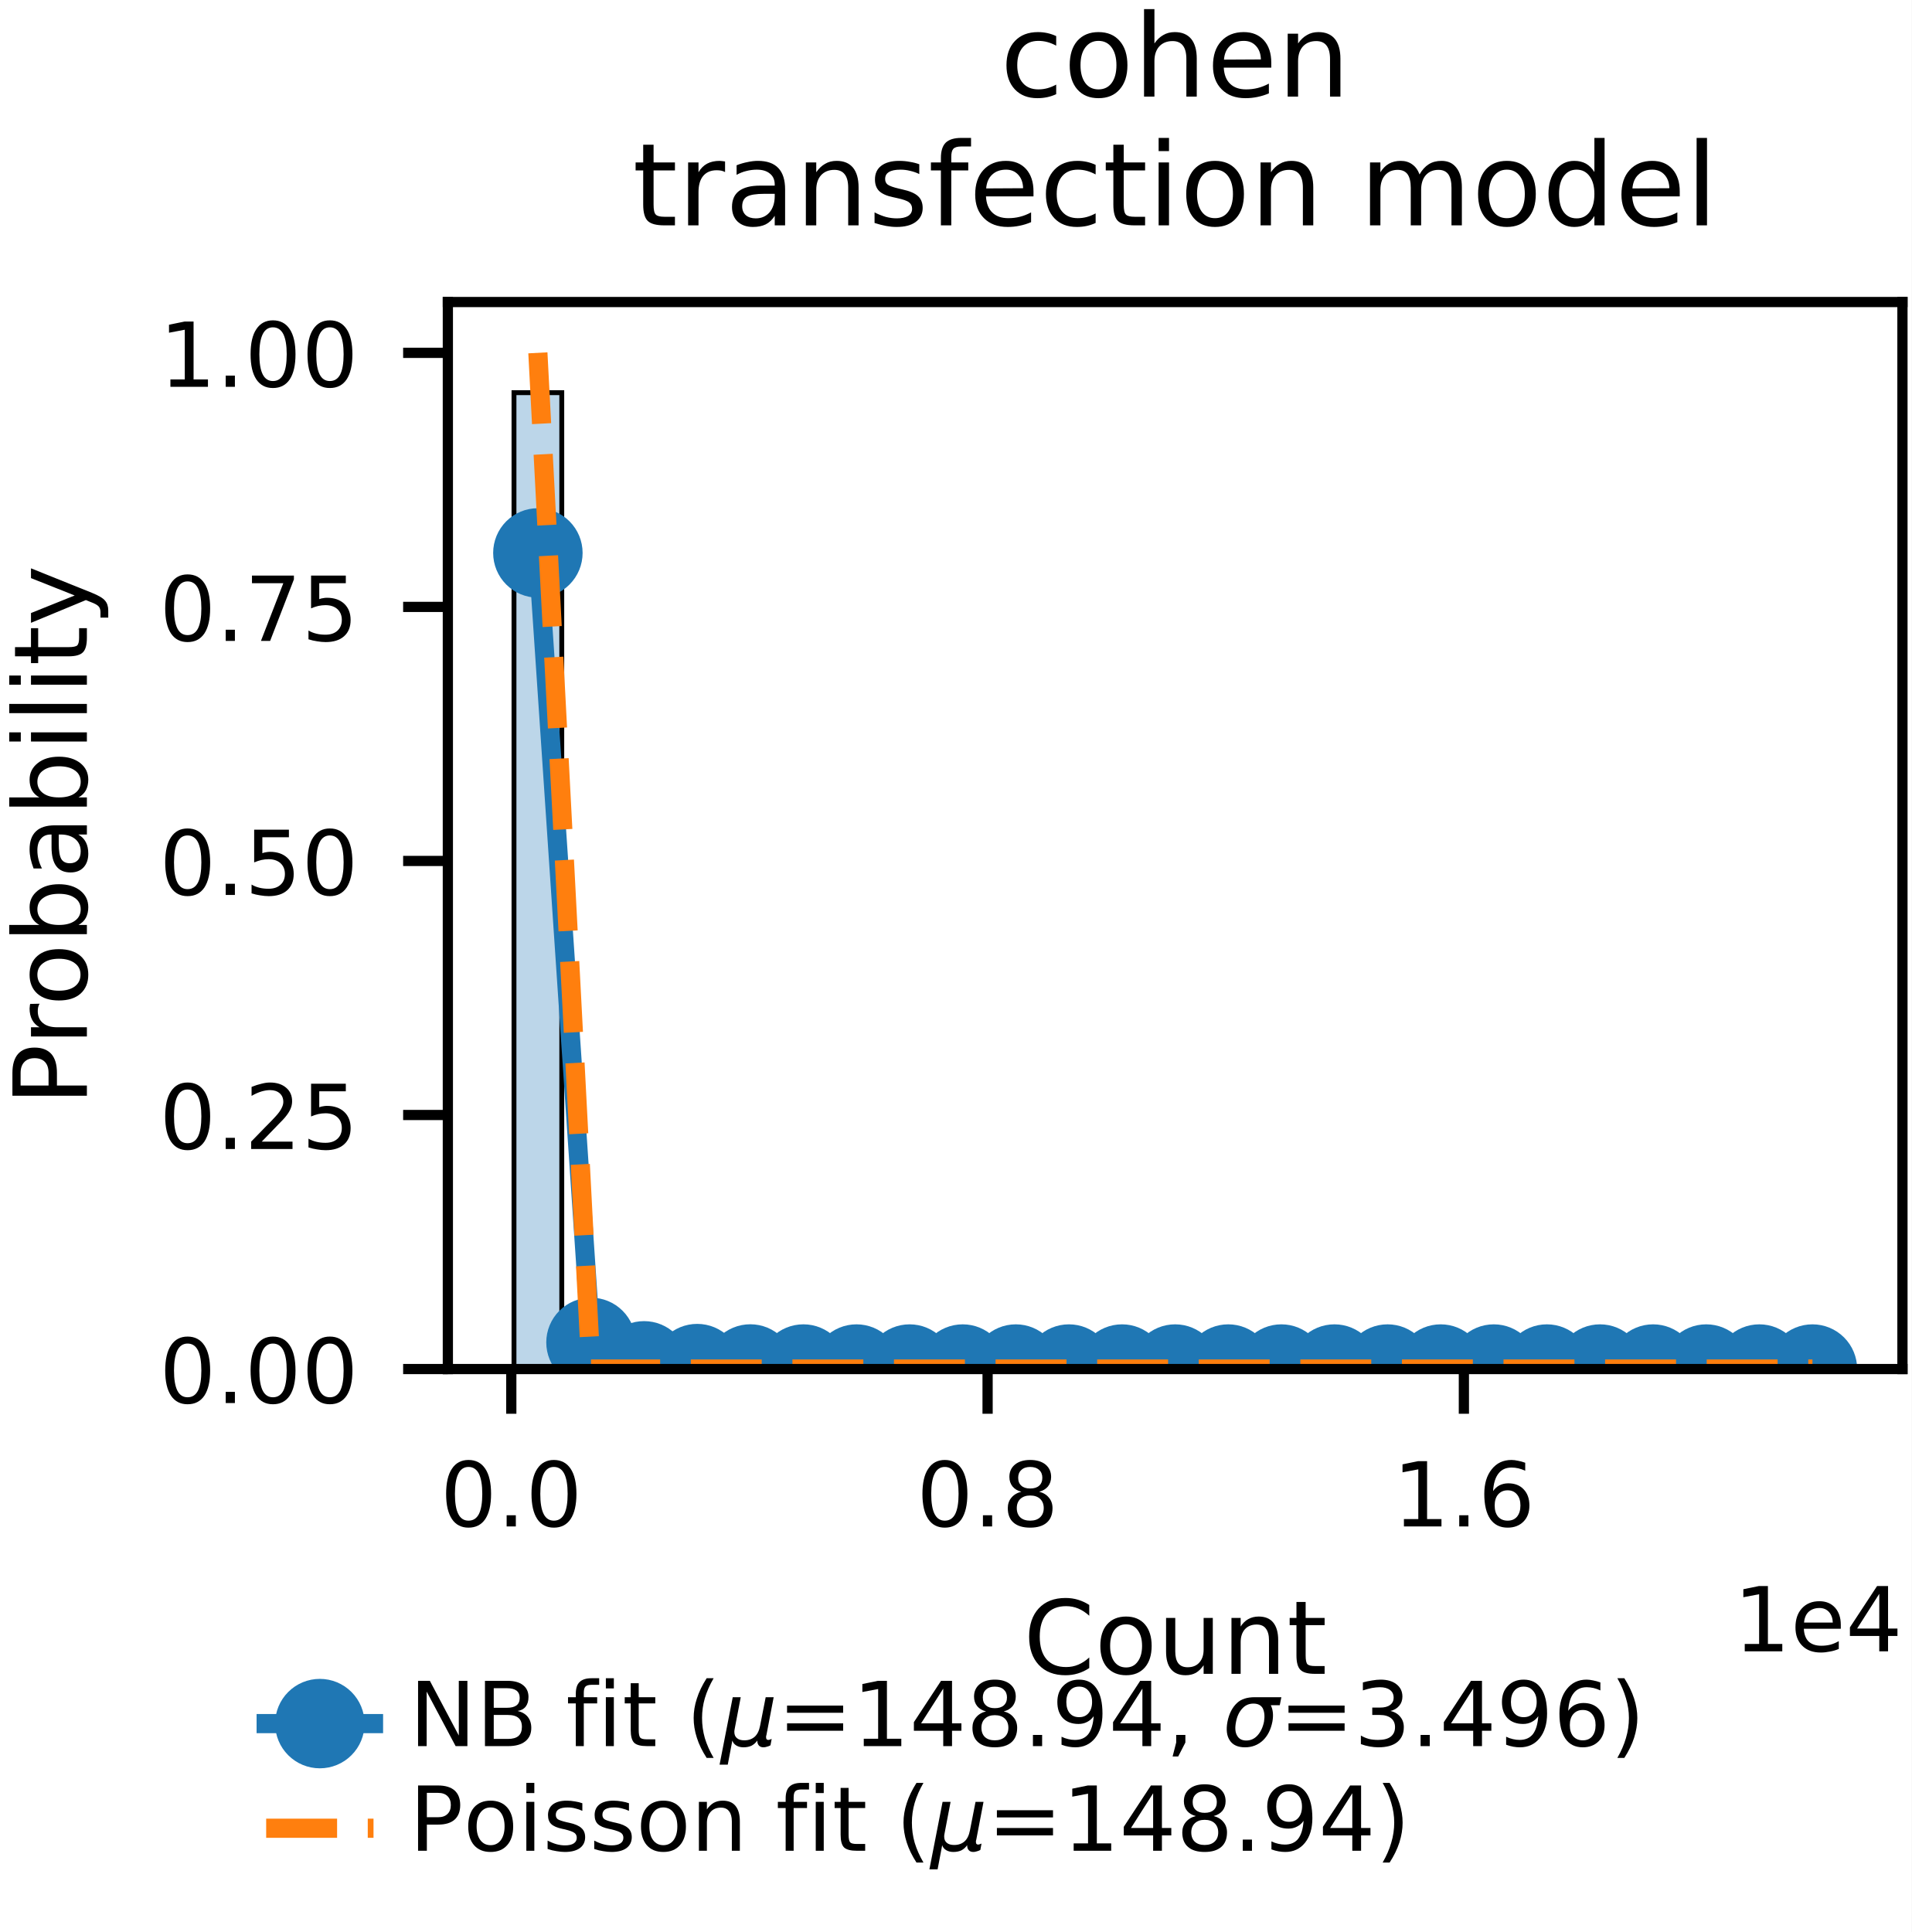
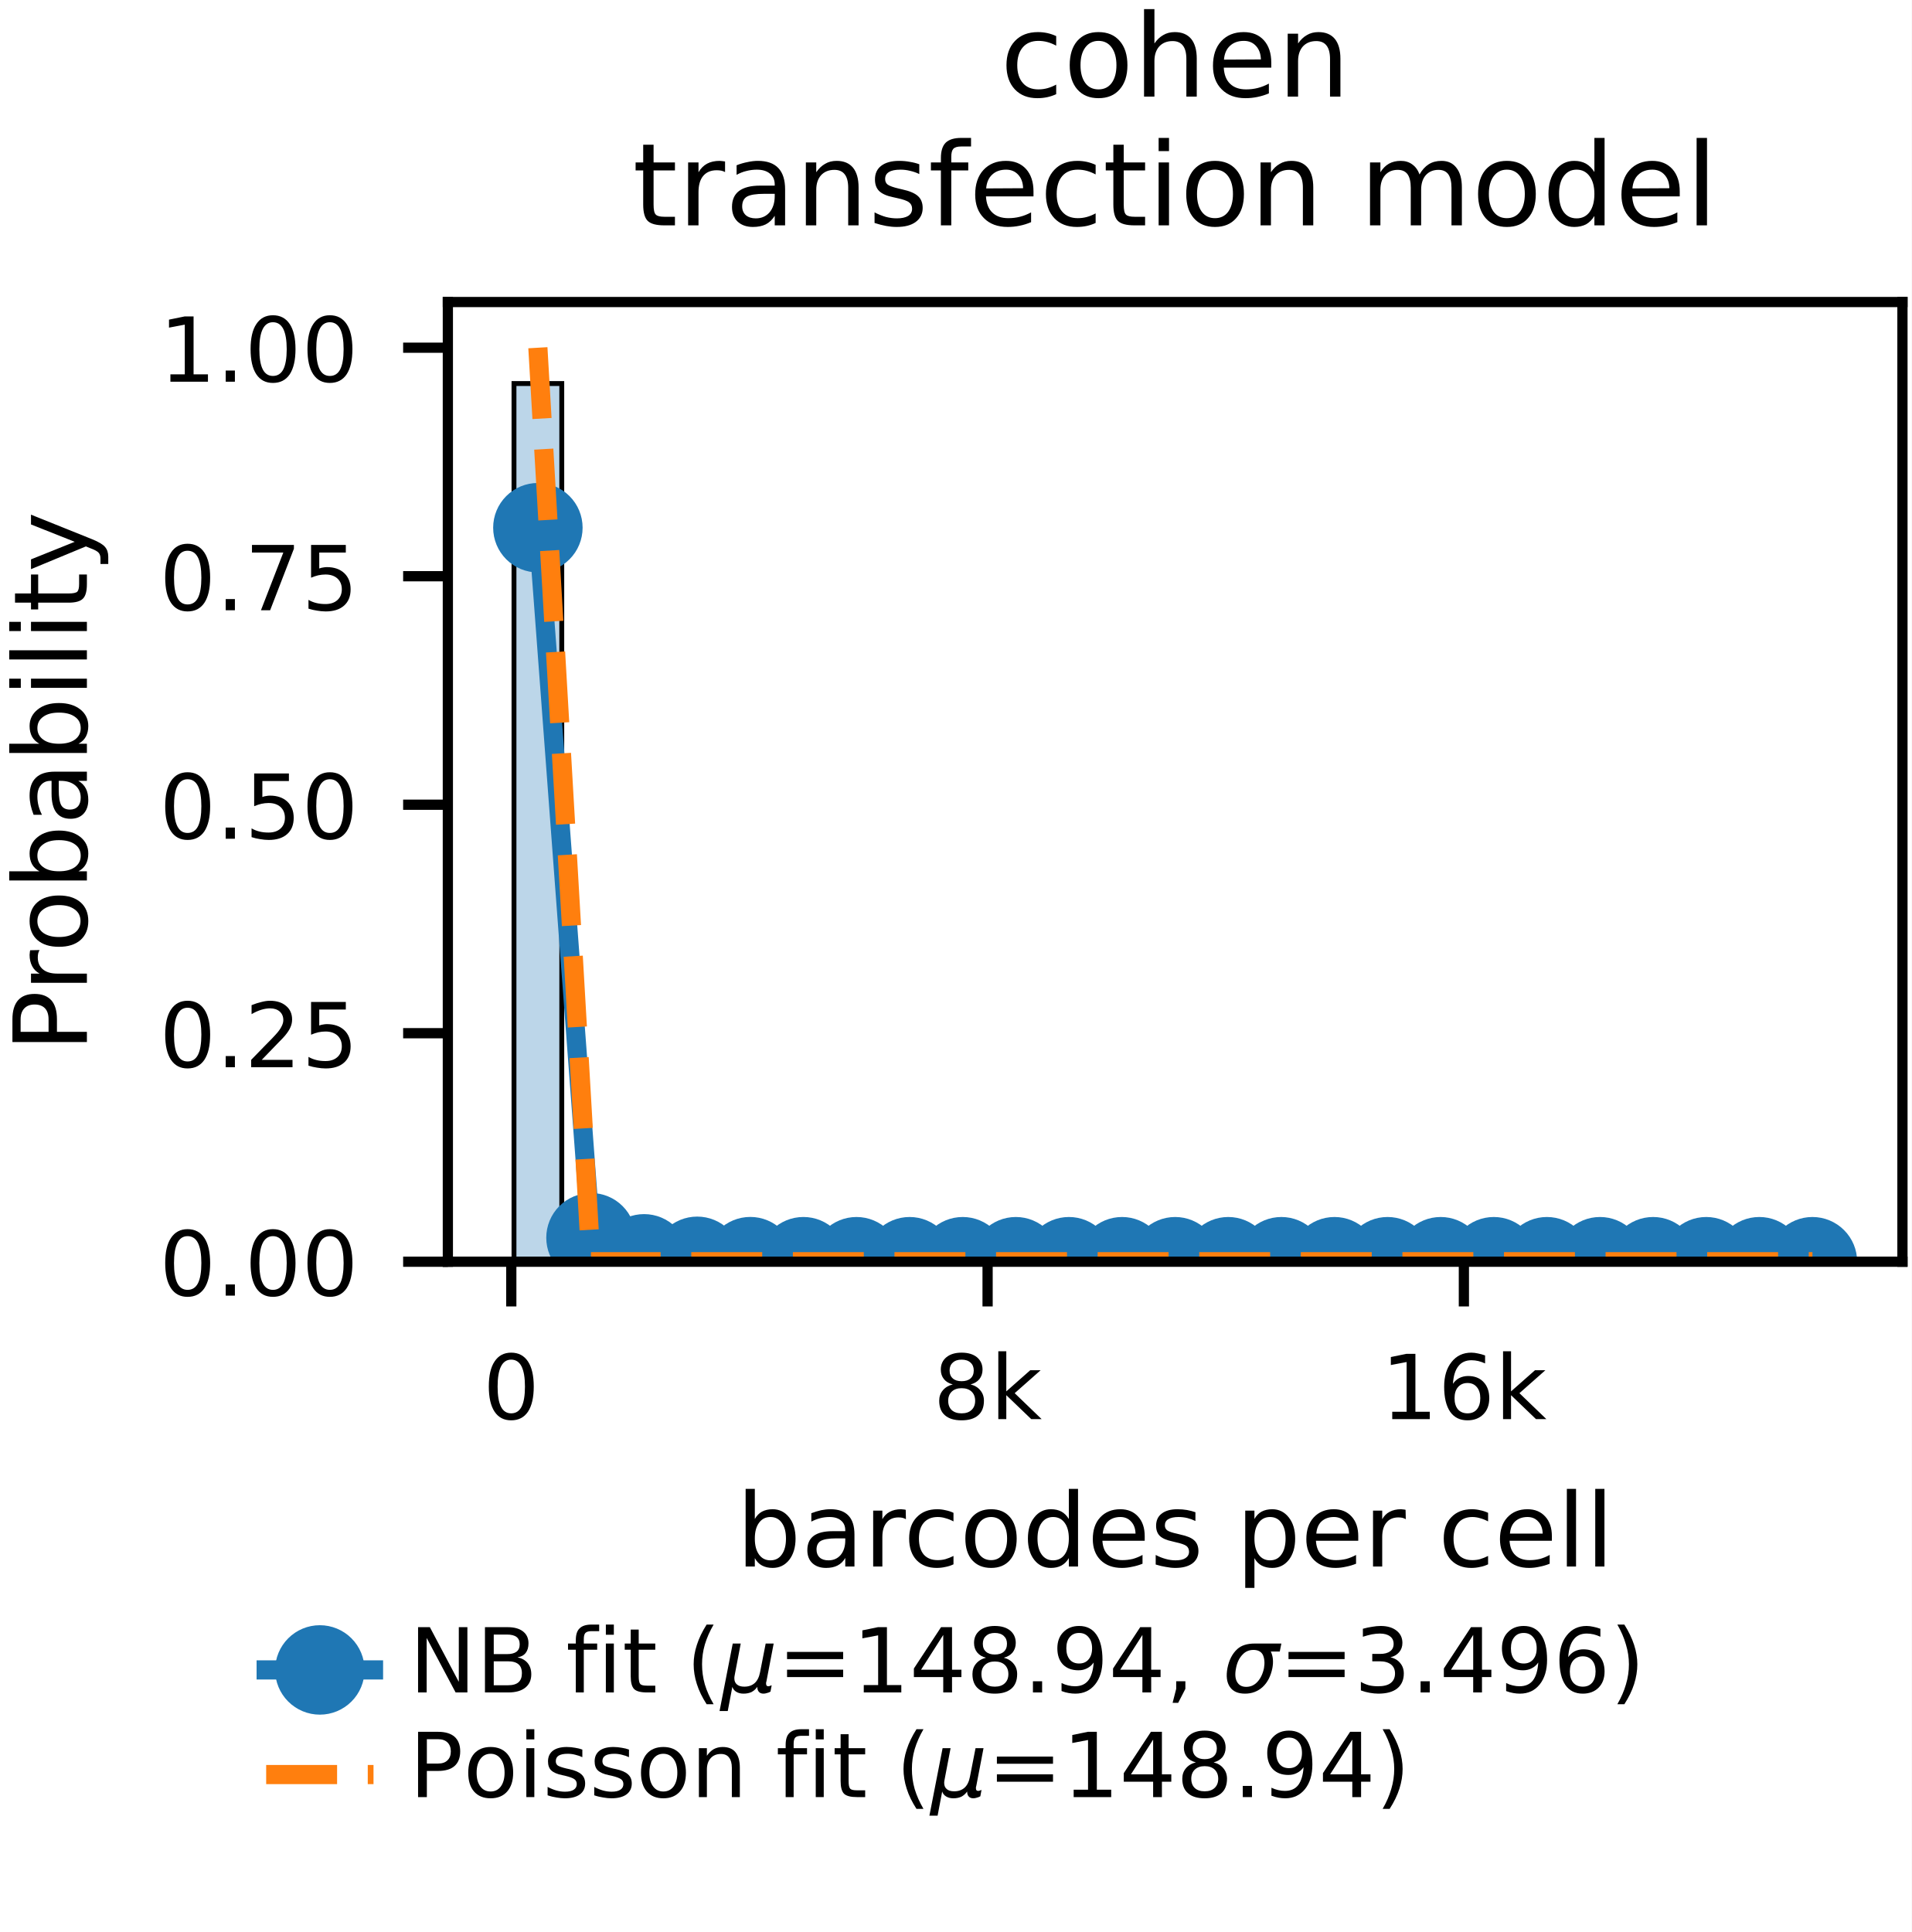
<svg xmlns="http://www.w3.org/2000/svg" xmlns:xlink="http://www.w3.org/1999/xlink" width="149.6pt" height="151.2pt" viewBox="0 0 149.6 151.2" version="1.1">
  <defs>
    <style type="text/css">*{stroke-linejoin: round; stroke-linecap: butt}</style>
  </defs>
  <g id="figure_1">
    <g id="patch_1">
      <path d="M 0 151.2  L 149.6 151.2  L 149.6 0  L 0 0  z " style="fill: #ffffff" />
    </g>
    <g id="axes_1">
      <g id="patch_2">
-         <path d="M 35.048 107.143  L 148.88 107.143  L 148.88 23.637  L 35.048 23.637  z " style="fill: #ffffff" />
+         <path d="M 35.048 98.743  L 148.88 98.743  L 148.88 23.637  L 35.048 23.637  z " style="fill: #ffffff" />
      </g>
      <g id="patch_3">
-         <path d="M 40.223 107.143  L 43.963 107.143  L 43.963 30.73  L 40.223 30.73  z " clip-path="url(#p8ff0a907fa)" style="fill: #1f77b4; fill-opacity: 0.3; stroke: #000000; stroke-width: 0.381; stroke-linejoin: miter" />
+         <path d="M 40.223 98.743  L 43.963 98.743  L 43.963 30.016  L 40.223 30.016  z " clip-path="url(#p2f8432b641)" style="fill: #1f77b4; fill-opacity: 0.3; stroke: #000000; stroke-width: 0.381; stroke-linejoin: miter" />
      </g>
      <g id="patch_4">
-         <path d="M 44.379 107.143  L 48.119 107.143  L 48.119 105.326  L 44.379 105.326  z " clip-path="url(#p8ff0a907fa)" style="fill: #1f77b4; fill-opacity: 0.3; stroke: #000000; stroke-width: 0.381; stroke-linejoin: miter" />
+         <path d="M 44.379 98.743  L 48.119 98.743  L 48.119 97.109  L 44.379 97.109  z " clip-path="url(#p2f8432b641)" style="fill: #1f77b4; fill-opacity: 0.3; stroke: #000000; stroke-width: 0.381; stroke-linejoin: miter" />
      </g>
      <g id="patch_5">
-         <path d="M 48.535 107.143  L 52.275 107.143  L 52.275 106.574  L 48.535 106.574  z " clip-path="url(#p8ff0a907fa)" style="fill: #1f77b4; fill-opacity: 0.3; stroke: #000000; stroke-width: 0.381; stroke-linejoin: miter" />
+         <path d="M 48.535 98.743  L 52.275 98.743  L 52.275 98.232  L 48.535 98.232  z " clip-path="url(#p2f8432b641)" style="fill: #1f77b4; fill-opacity: 0.3; stroke: #000000; stroke-width: 0.381; stroke-linejoin: miter" />
      </g>
      <g id="patch_6">
-         <path d="M 52.69 107.143  L 56.431 107.143  L 56.431 106.868  L 52.69 106.868  z " clip-path="url(#p8ff0a907fa)" style="fill: #1f77b4; fill-opacity: 0.3; stroke: #000000; stroke-width: 0.381; stroke-linejoin: miter" />
+         <path d="M 52.69 98.743  L 56.431 98.743  L 56.431 98.496  L 52.69 98.496  z " clip-path="url(#p2f8432b641)" style="fill: #1f77b4; fill-opacity: 0.3; stroke: #000000; stroke-width: 0.381; stroke-linejoin: miter" />
      </g>
      <g id="patch_7">
-         <path d="M 56.846 107.143  L 60.587 107.143  L 60.587 106.95  L 56.846 106.95  z " clip-path="url(#p8ff0a907fa)" style="fill: #1f77b4; fill-opacity: 0.3; stroke: #000000; stroke-width: 0.381; stroke-linejoin: miter" />
+         <path d="M 56.846 98.743  L 60.587 98.743  L 60.587 98.569  L 56.846 98.569  z " clip-path="url(#p2f8432b641)" style="fill: #1f77b4; fill-opacity: 0.3; stroke: #000000; stroke-width: 0.381; stroke-linejoin: miter" />
      </g>
      <g id="patch_8">
-         <path d="M 61.002 107.143  L 64.743 107.143  L 64.743 107.054  L 61.002 107.054  z " clip-path="url(#p8ff0a907fa)" style="fill: #1f77b4; fill-opacity: 0.3; stroke: #000000; stroke-width: 0.381; stroke-linejoin: miter" />
+         <path d="M 61.002 98.743  L 64.743 98.743  L 64.743 98.663  L 61.002 98.663  z " clip-path="url(#p2f8432b641)" style="fill: #1f77b4; fill-opacity: 0.3; stroke: #000000; stroke-width: 0.381; stroke-linejoin: miter" />
      </g>
      <g id="patch_9">
-         <path d="M 65.158 107.143  L 68.899 107.143  L 68.899 107.098  L 65.158 107.098  z " clip-path="url(#p8ff0a907fa)" style="fill: #1f77b4; fill-opacity: 0.3; stroke: #000000; stroke-width: 0.381; stroke-linejoin: miter" />
+         <path d="M 65.158 98.743  L 68.899 98.743  L 68.899 98.703  L 65.158 98.703  z " clip-path="url(#p2f8432b641)" style="fill: #1f77b4; fill-opacity: 0.3; stroke: #000000; stroke-width: 0.381; stroke-linejoin: miter" />
      </g>
      <g id="patch_10">
-         <path d="M 69.314 107.143  L 73.055 107.143  L 73.055 107.109  L 69.314 107.109  z " clip-path="url(#p8ff0a907fa)" style="fill: #1f77b4; fill-opacity: 0.3; stroke: #000000; stroke-width: 0.381; stroke-linejoin: miter" />
+         <path d="M 69.314 98.743  L 73.055 98.743  L 73.055 98.713  L 69.314 98.713  z " clip-path="url(#p2f8432b641)" style="fill: #1f77b4; fill-opacity: 0.3; stroke: #000000; stroke-width: 0.381; stroke-linejoin: miter" />
      </g>
      <g id="patch_11">
-         <path d="M 73.47 107.143  L 77.211 107.143  L 77.211 107.124  L 73.47 107.124  z " clip-path="url(#p8ff0a907fa)" style="fill: #1f77b4; fill-opacity: 0.3; stroke: #000000; stroke-width: 0.381; stroke-linejoin: miter" />
+         <path d="M 73.47 98.743  L 77.211 98.743  L 77.211 98.726  L 73.47 98.726  z " clip-path="url(#p2f8432b641)" style="fill: #1f77b4; fill-opacity: 0.3; stroke: #000000; stroke-width: 0.381; stroke-linejoin: miter" />
      </g>
      <g id="patch_12">
-         <path d="M 77.626 107.143  L 81.367 107.143  L 81.367 107.124  L 77.626 107.124  z " clip-path="url(#p8ff0a907fa)" style="fill: #1f77b4; fill-opacity: 0.3; stroke: #000000; stroke-width: 0.381; stroke-linejoin: miter" />
+         <path d="M 77.626 98.743  L 81.367 98.743  L 81.367 98.726  L 77.626 98.726  z " clip-path="url(#p2f8432b641)" style="fill: #1f77b4; fill-opacity: 0.3; stroke: #000000; stroke-width: 0.381; stroke-linejoin: miter" />
      </g>
      <g id="patch_13">
-         <path d="M 81.782 107.143  L 85.522 107.143  L 85.522 107.139  L 81.782 107.139  z " clip-path="url(#p8ff0a907fa)" style="fill: #1f77b4; fill-opacity: 0.3; stroke: #000000; stroke-width: 0.381; stroke-linejoin: miter" />
+         <path d="M 81.782 98.743  L 85.522 98.743  L 85.522 98.739  L 81.782 98.739  z " clip-path="url(#p2f8432b641)" style="fill: #1f77b4; fill-opacity: 0.3; stroke: #000000; stroke-width: 0.381; stroke-linejoin: miter" />
      </g>
      <g id="patch_14">
-         <path d="M 85.938 107.143  L 89.678 107.143  L 89.678 107.135  L 85.938 107.135  z " clip-path="url(#p8ff0a907fa)" style="fill: #1f77b4; fill-opacity: 0.3; stroke: #000000; stroke-width: 0.381; stroke-linejoin: miter" />
+         <path d="M 85.938 98.743  L 89.678 98.743  L 89.678 98.736  L 85.938 98.736  z " clip-path="url(#p2f8432b641)" style="fill: #1f77b4; fill-opacity: 0.3; stroke: #000000; stroke-width: 0.381; stroke-linejoin: miter" />
      </g>
      <g id="patch_15">
-         <path d="M 90.094 107.143  L 93.834 107.143  L 93.834 107.128  L 90.094 107.128  z " clip-path="url(#p8ff0a907fa)" style="fill: #1f77b4; fill-opacity: 0.3; stroke: #000000; stroke-width: 0.381; stroke-linejoin: miter" />
+         <path d="M 90.094 98.743  L 93.834 98.743  L 93.834 98.729  L 90.094 98.729  z " clip-path="url(#p2f8432b641)" style="fill: #1f77b4; fill-opacity: 0.3; stroke: #000000; stroke-width: 0.381; stroke-linejoin: miter" />
      </g>
      <g id="patch_16">
-         <path d="M 94.25 107.143  L 97.99 107.143  L 97.99 107.132  L 94.25 107.132  z " clip-path="url(#p8ff0a907fa)" style="fill: #1f77b4; fill-opacity: 0.3; stroke: #000000; stroke-width: 0.381; stroke-linejoin: miter" />
+         <path d="M 94.25 98.743  L 97.99 98.743  L 97.99 98.733  L 94.25 98.733  z " clip-path="url(#p2f8432b641)" style="fill: #1f77b4; fill-opacity: 0.3; stroke: #000000; stroke-width: 0.381; stroke-linejoin: miter" />
      </g>
      <g id="patch_17">
-         <path d="M 98.406 107.143  L 102.146 107.143  L 102.146 107.139  L 98.406 107.139  z " clip-path="url(#p8ff0a907fa)" style="fill: #1f77b4; fill-opacity: 0.3; stroke: #000000; stroke-width: 0.381; stroke-linejoin: miter" />
+         <path d="M 98.406 98.743  L 102.146 98.743  L 102.146 98.739  L 98.406 98.739  z " clip-path="url(#p2f8432b641)" style="fill: #1f77b4; fill-opacity: 0.3; stroke: #000000; stroke-width: 0.381; stroke-linejoin: miter" />
      </g>
      <g id="patch_18">
-         <path d="M 102.562 107.143  L 106.302 107.143  L 106.302 107.139  L 102.562 107.139  z " clip-path="url(#p8ff0a907fa)" style="fill: #1f77b4; fill-opacity: 0.3; stroke: #000000; stroke-width: 0.381; stroke-linejoin: miter" />
+         <path d="M 102.562 98.743  L 106.302 98.743  L 106.302 98.739  L 102.562 98.739  z " clip-path="url(#p2f8432b641)" style="fill: #1f77b4; fill-opacity: 0.3; stroke: #000000; stroke-width: 0.381; stroke-linejoin: miter" />
      </g>
      <g id="patch_19">
-         <path d="M 106.718 107.143  L 110.458 107.143  L 110.458 107.139  L 106.718 107.139  z " clip-path="url(#p8ff0a907fa)" style="fill: #1f77b4; fill-opacity: 0.3; stroke: #000000; stroke-width: 0.381; stroke-linejoin: miter" />
+         <path d="M 106.718 98.743  L 110.458 98.743  L 110.458 98.739  L 106.718 98.739  z " clip-path="url(#p2f8432b641)" style="fill: #1f77b4; fill-opacity: 0.3; stroke: #000000; stroke-width: 0.381; stroke-linejoin: miter" />
      </g>
      <g id="patch_20">
-         <path d="M 110.874 107.143  L 114.614 107.143  L 114.614 107.143  L 110.874 107.143  z " clip-path="url(#p8ff0a907fa)" style="fill: #1f77b4; fill-opacity: 0.3; stroke: #000000; stroke-width: 0.381; stroke-linejoin: miter" />
+         <path d="M 110.874 98.743  L 114.614 98.743  L 114.614 98.743  L 110.874 98.743  z " clip-path="url(#p2f8432b641)" style="fill: #1f77b4; fill-opacity: 0.3; stroke: #000000; stroke-width: 0.381; stroke-linejoin: miter" />
      </g>
      <g id="patch_21">
-         <path d="M 115.03 107.143  L 118.77 107.143  L 118.77 107.143  L 115.03 107.143  z " clip-path="url(#p8ff0a907fa)" style="fill: #1f77b4; fill-opacity: 0.3; stroke: #000000; stroke-width: 0.381; stroke-linejoin: miter" />
+         <path d="M 115.03 98.743  L 118.77 98.743  L 118.77 98.743  L 115.03 98.743  z " clip-path="url(#p2f8432b641)" style="fill: #1f77b4; fill-opacity: 0.3; stroke: #000000; stroke-width: 0.381; stroke-linejoin: miter" />
      </g>
      <g id="patch_22">
-         <path d="M 119.186 107.143  L 122.926 107.143  L 122.926 107.139  L 119.186 107.139  z " clip-path="url(#p8ff0a907fa)" style="fill: #1f77b4; fill-opacity: 0.3; stroke: #000000; stroke-width: 0.381; stroke-linejoin: miter" />
+         <path d="M 119.186 98.743  L 122.926 98.743  L 122.926 98.739  L 119.186 98.739  z " clip-path="url(#p2f8432b641)" style="fill: #1f77b4; fill-opacity: 0.3; stroke: #000000; stroke-width: 0.381; stroke-linejoin: miter" />
      </g>
      <g id="patch_23">
-         <path d="M 123.342 107.143  L 127.082 107.143  L 127.082 107.139  L 123.342 107.139  z " clip-path="url(#p8ff0a907fa)" style="fill: #1f77b4; fill-opacity: 0.3; stroke: #000000; stroke-width: 0.381; stroke-linejoin: miter" />
+         <path d="M 123.342 98.743  L 127.082 98.743  L 127.082 98.739  L 123.342 98.739  z " clip-path="url(#p2f8432b641)" style="fill: #1f77b4; fill-opacity: 0.3; stroke: #000000; stroke-width: 0.381; stroke-linejoin: miter" />
      </g>
      <g id="patch_24">
-         <path d="M 127.498 107.143  L 131.238 107.143  L 131.238 107.143  L 127.498 107.143  z " clip-path="url(#p8ff0a907fa)" style="fill: #1f77b4; fill-opacity: 0.3; stroke: #000000; stroke-width: 0.381; stroke-linejoin: miter" />
+         <path d="M 127.498 98.743  L 131.238 98.743  L 131.238 98.743  L 127.498 98.743  z " clip-path="url(#p2f8432b641)" style="fill: #1f77b4; fill-opacity: 0.3; stroke: #000000; stroke-width: 0.381; stroke-linejoin: miter" />
      </g>
      <g id="patch_25">
-         <path d="M 131.654 107.143  L 135.394 107.143  L 135.394 107.143  L 131.654 107.143  z " clip-path="url(#p8ff0a907fa)" style="fill: #1f77b4; fill-opacity: 0.3; stroke: #000000; stroke-width: 0.381; stroke-linejoin: miter" />
+         <path d="M 131.654 98.743  L 135.394 98.743  L 135.394 98.743  L 131.654 98.743  z " clip-path="url(#p2f8432b641)" style="fill: #1f77b4; fill-opacity: 0.3; stroke: #000000; stroke-width: 0.381; stroke-linejoin: miter" />
      </g>
      <g id="patch_26">
-         <path d="M 135.81 107.143  L 139.55 107.143  L 139.55 107.143  L 135.81 107.143  z " clip-path="url(#p8ff0a907fa)" style="fill: #1f77b4; fill-opacity: 0.3; stroke: #000000; stroke-width: 0.381; stroke-linejoin: miter" />
+         <path d="M 135.81 98.743  L 139.55 98.743  L 139.55 98.743  L 135.81 98.743  z " clip-path="url(#p2f8432b641)" style="fill: #1f77b4; fill-opacity: 0.3; stroke: #000000; stroke-width: 0.381; stroke-linejoin: miter" />
      </g>
      <g id="patch_27">
-         <path d="M 139.965 107.143  L 143.706 107.143  L 143.706 107.139  L 139.965 107.139  z " clip-path="url(#p8ff0a907fa)" style="fill: #1f77b4; fill-opacity: 0.3; stroke: #000000; stroke-width: 0.381; stroke-linejoin: miter" />
+         <path d="M 139.965 98.743  L 143.706 98.743  L 143.706 98.739  L 139.965 98.739  z " clip-path="url(#p2f8432b641)" style="fill: #1f77b4; fill-opacity: 0.3; stroke: #000000; stroke-width: 0.381; stroke-linejoin: miter" />
      </g>
      <g id="matplotlib.axis_1">
        <g id="xtick_1">
          <g id="line2d_1">
            <defs>
-               <path id="m1a22805f36" d="M 0 0  L 0 3.5  " style="stroke: #000000; stroke-width: 0.8" />
+               <path id="m359fd336cd" d="M 0 0  L 0 3.5  " style="stroke: #000000; stroke-width: 0.8" />
            </defs>
            <g>
-               <use xlink:href="#m1a22805f36" x="40.012" y="107.143" style="stroke: #000000; stroke-width: 0.8" />
+               <use xlink:href="#m359fd336cd" x="40.012" y="98.743" style="stroke: #000000; stroke-width: 0.8" />
            </g>
          </g>
          <g id="text_1">
-             <text style="font-size: 7px; font-family: 'DejaVu Sans', 'Bitstream Vera Sans', 'Computer Modern Sans Serif', 'Lucida Grande', 'Verdana', 'Geneva', 'Lucid', 'Arial', 'Helvetica', 'Avant Garde', sans-serif; text-anchor: middle" x="40.012" y="119.462" transform="rotate(-0 40.01247 119.4617)">0.0</text>
+             <text style="font-size: 7px; font-family: 'DejaVu Sans', 'Bitstream Vera Sans', 'Computer Modern Sans Serif', 'Lucida Grande', 'Verdana', 'Geneva', 'Lucid', 'Arial', 'Helvetica', 'Avant Garde', sans-serif; text-anchor: middle" x="40.012" y="111.062" transform="rotate(-0 40.01247 111.0617)">0</text>
          </g>
        </g>
        <g id="xtick_2">
          <g id="line2d_2">
            <g>
-               <use xlink:href="#m1a22805f36" x="77.286" y="107.143" style="stroke: #000000; stroke-width: 0.8" />
+               <use xlink:href="#m359fd336cd" x="77.286" y="98.743" style="stroke: #000000; stroke-width: 0.8" />
            </g>
          </g>
          <g id="text_2">
-             <text style="font-size: 7px; font-family: 'DejaVu Sans', 'Bitstream Vera Sans', 'Computer Modern Sans Serif', 'Lucida Grande', 'Verdana', 'Geneva', 'Lucid', 'Arial', 'Helvetica', 'Avant Garde', sans-serif; text-anchor: middle" x="77.286" y="119.462" transform="rotate(-0 77.2856 119.4617)">0.8</text>
+             <text style="font-size: 7px; font-family: 'DejaVu Sans', 'Bitstream Vera Sans', 'Computer Modern Sans Serif', 'Lucida Grande', 'Verdana', 'Geneva', 'Lucid', 'Arial', 'Helvetica', 'Avant Garde', sans-serif; text-anchor: middle" x="77.286" y="111.062" transform="rotate(-0 77.2856 111.0617)">8k</text>
          </g>
        </g>
        <g id="xtick_3">
          <g id="line2d_3">
            <g>
-               <use xlink:href="#m1a22805f36" x="114.559" y="107.143" style="stroke: #000000; stroke-width: 0.8" />
+               <use xlink:href="#m359fd336cd" x="114.559" y="98.743" style="stroke: #000000; stroke-width: 0.8" />
            </g>
          </g>
          <g id="text_3">
-             <text style="font-size: 7px; font-family: 'DejaVu Sans', 'Bitstream Vera Sans', 'Computer Modern Sans Serif', 'Lucida Grande', 'Verdana', 'Geneva', 'Lucid', 'Arial', 'Helvetica', 'Avant Garde', sans-serif; text-anchor: middle" x="114.559" y="119.462" transform="rotate(-0 114.5587 119.4617)">1.6</text>
+             <text style="font-size: 7px; font-family: 'DejaVu Sans', 'Bitstream Vera Sans', 'Computer Modern Sans Serif', 'Lucida Grande', 'Verdana', 'Geneva', 'Lucid', 'Arial', 'Helvetica', 'Avant Garde', sans-serif; text-anchor: middle" x="114.559" y="111.062" transform="rotate(-0 114.5587 111.0617)">16k</text>
          </g>
        </g>
        <g id="text_4">
-           <text style="font-size: 8px; font-family: 'DejaVu Sans', 'Bitstream Vera Sans', 'Computer Modern Sans Serif', 'Lucida Grande', 'Verdana', 'Geneva', 'Lucid', 'Arial', 'Helvetica', 'Avant Garde', sans-serif; text-anchor: middle" x="91.964" y="130.996" transform="rotate(-0 91.96422 130.9963)">Count</text>
-         </g>
-         <g id="text_5">
-           <text style="font-size: 7px; font-family: 'DejaVu Sans', 'Bitstream Vera Sans', 'Computer Modern Sans Serif', 'Lucida Grande', 'Verdana', 'Geneva', 'Lucid', 'Arial', 'Helvetica', 'Avant Garde', sans-serif; text-anchor: end" x="148.88" y="129.236" transform="rotate(-0 148.88 129.2364)">1e4</text>
+           <text style="font-size: 8px; font-family: 'DejaVu Sans', 'Bitstream Vera Sans', 'Computer Modern Sans Serif', 'Lucida Grande', 'Verdana', 'Geneva', 'Lucid', 'Arial', 'Helvetica', 'Avant Garde', sans-serif; text-anchor: middle" x="91.964" y="122.596" transform="rotate(-0 91.96422 122.5962)">barcodes per cell</text>
        </g>
      </g>
      <g id="matplotlib.axis_2">
        <g id="ytick_1">
          <g id="line2d_4">
            <defs>
-               <path id="m43c0f9b776" d="M 0 0  L -3.5 0  " style="stroke: #000000; stroke-width: 0.8" />
+               <path id="m7a00293d33" d="M 0 0  L -3.5 0  " style="stroke: #000000; stroke-width: 0.8" />
            </defs>
            <g>
-               <use xlink:href="#m43c0f9b776" x="35.048" y="107.143" style="stroke: #000000; stroke-width: 0.8" />
-             </g>
-           </g>
-           <g id="text_6">
-             <text style="font-size: 7px; font-family: 'DejaVu Sans', 'Bitstream Vera Sans', 'Computer Modern Sans Serif', 'Lucida Grande', 'Verdana', 'Geneva', 'Lucid', 'Arial', 'Helvetica', 'Avant Garde', sans-serif; text-anchor: end" x="28.048" y="109.802" transform="rotate(-0 28.04844 109.8023)">0.00</text>
+               <use xlink:href="#m7a00293d33" x="35.048" y="98.743" style="stroke: #000000; stroke-width: 0.8" />
+             </g>
+           </g>
+           <g id="text_5">
+             <text style="font-size: 7px; font-family: 'DejaVu Sans', 'Bitstream Vera Sans', 'Computer Modern Sans Serif', 'Lucida Grande', 'Verdana', 'Geneva', 'Lucid', 'Arial', 'Helvetica', 'Avant Garde', sans-serif; text-anchor: end" x="28.048" y="101.402" transform="rotate(-0 28.04844 101.4023)">0.00</text>
          </g>
        </g>
        <g id="ytick_2">
          <g id="line2d_5">
            <g>
-               <use xlink:href="#m43c0f9b776" x="35.048" y="87.26" style="stroke: #000000; stroke-width: 0.8" />
-             </g>
-           </g>
-           <g id="text_7">
-             <text style="font-size: 7px; font-family: 'DejaVu Sans', 'Bitstream Vera Sans', 'Computer Modern Sans Serif', 'Lucida Grande', 'Verdana', 'Geneva', 'Lucid', 'Arial', 'Helvetica', 'Avant Garde', sans-serif; text-anchor: end" x="28.048" y="89.92" transform="rotate(-0 28.04844 89.91984)">0.25</text>
+               <use xlink:href="#m7a00293d33" x="35.048" y="80.86" style="stroke: #000000; stroke-width: 0.8" />
+             </g>
+           </g>
+           <g id="text_6">
+             <text style="font-size: 7px; font-family: 'DejaVu Sans', 'Bitstream Vera Sans', 'Computer Modern Sans Serif', 'Lucida Grande', 'Verdana', 'Geneva', 'Lucid', 'Arial', 'Helvetica', 'Avant Garde', sans-serif; text-anchor: end" x="28.048" y="83.52" transform="rotate(-0 28.04844 83.51984)">0.25</text>
          </g>
        </g>
        <g id="ytick_3">
          <g id="line2d_6">
            <g>
-               <use xlink:href="#m43c0f9b776" x="35.048" y="67.378" style="stroke: #000000; stroke-width: 0.8" />
-             </g>
-           </g>
-           <g id="text_8">
-             <text style="font-size: 7px; font-family: 'DejaVu Sans', 'Bitstream Vera Sans', 'Computer Modern Sans Serif', 'Lucida Grande', 'Verdana', 'Geneva', 'Lucid', 'Arial', 'Helvetica', 'Avant Garde', sans-serif; text-anchor: end" x="28.048" y="70.037" transform="rotate(-0 28.04844 70.03741)">0.50</text>
+               <use xlink:href="#m7a00293d33" x="35.048" y="62.978" style="stroke: #000000; stroke-width: 0.8" />
+             </g>
+           </g>
+           <g id="text_7">
+             <text style="font-size: 7px; font-family: 'DejaVu Sans', 'Bitstream Vera Sans', 'Computer Modern Sans Serif', 'Lucida Grande', 'Verdana', 'Geneva', 'Lucid', 'Arial', 'Helvetica', 'Avant Garde', sans-serif; text-anchor: end" x="28.048" y="65.637" transform="rotate(-0 28.04844 65.63741)">0.50</text>
          </g>
        </g>
        <g id="ytick_4">
          <g id="line2d_7">
            <g>
-               <use xlink:href="#m43c0f9b776" x="35.048" y="47.496" style="stroke: #000000; stroke-width: 0.8" />
-             </g>
-           </g>
-           <g id="text_9">
-             <text style="font-size: 7px; font-family: 'DejaVu Sans', 'Bitstream Vera Sans', 'Computer Modern Sans Serif', 'Lucida Grande', 'Verdana', 'Geneva', 'Lucid', 'Arial', 'Helvetica', 'Avant Garde', sans-serif; text-anchor: end" x="28.048" y="50.155" transform="rotate(-0 28.04844 50.15499)">0.75</text>
+               <use xlink:href="#m7a00293d33" x="35.048" y="45.096" style="stroke: #000000; stroke-width: 0.8" />
+             </g>
+           </g>
+           <g id="text_8">
+             <text style="font-size: 7px; font-family: 'DejaVu Sans', 'Bitstream Vera Sans', 'Computer Modern Sans Serif', 'Lucida Grande', 'Verdana', 'Geneva', 'Lucid', 'Arial', 'Helvetica', 'Avant Garde', sans-serif; text-anchor: end" x="28.048" y="47.755" transform="rotate(-0 28.04844 47.75499)">0.75</text>
          </g>
        </g>
        <g id="ytick_5">
          <g id="line2d_8">
            <g>
-               <use xlink:href="#m43c0f9b776" x="35.048" y="27.613" style="stroke: #000000; stroke-width: 0.8" />
-             </g>
-           </g>
-           <g id="text_10">
-             <text style="font-size: 7px; font-family: 'DejaVu Sans', 'Bitstream Vera Sans', 'Computer Modern Sans Serif', 'Lucida Grande', 'Verdana', 'Geneva', 'Lucid', 'Arial', 'Helvetica', 'Avant Garde', sans-serif; text-anchor: end" x="28.048" y="30.273" transform="rotate(-0 28.04844 30.27256)">1.00</text>
-           </g>
-         </g>
-         <g id="text_11">
-           <text style="font-size: 8px; font-family: 'DejaVu Sans', 'Bitstream Vera Sans', 'Computer Modern Sans Serif', 'Lucida Grande', 'Verdana', 'Geneva', 'Lucid', 'Arial', 'Helvetica', 'Avant Garde', sans-serif; text-anchor: middle" x="6.799" y="65.39" transform="rotate(-90 6.79875 65.38972)">Probability</text>
+               <use xlink:href="#m7a00293d33" x="35.048" y="27.213" style="stroke: #000000; stroke-width: 0.8" />
+             </g>
+           </g>
+           <g id="text_9">
+             <text style="font-size: 7px; font-family: 'DejaVu Sans', 'Bitstream Vera Sans', 'Computer Modern Sans Serif', 'Lucida Grande', 'Verdana', 'Geneva', 'Lucid', 'Arial', 'Helvetica', 'Avant Garde', sans-serif; text-anchor: end" x="28.048" y="29.873" transform="rotate(-0 28.04844 29.87256)">1.00</text>
+           </g>
+         </g>
+         <g id="text_10">
+           <text style="font-size: 8px; font-family: 'DejaVu Sans', 'Bitstream Vera Sans', 'Computer Modern Sans Serif', 'Lucida Grande', 'Verdana', 'Geneva', 'Lucid', 'Arial', 'Helvetica', 'Avant Garde', sans-serif; text-anchor: middle" x="6.799" y="61.19" transform="rotate(-90 6.79875 61.18972)">Probability</text>
        </g>
      </g>
      <g id="line2d_9">
-         <path d="M 42.093 43.273  L 46.249 105.057  L 50.405 106.892  L 54.561 107.108  L 58.717 107.138  L 62.873 107.142  L 67.028 107.143  L 71.184 107.143  L 75.34 107.143  L 79.496 107.143  L 83.652 107.143  L 87.808 107.143  L 91.964 107.143  L 96.12 107.143  L 100.276 107.143  L 104.432 107.143  L 108.588 107.143  L 112.744 107.143  L 116.9 107.143  L 121.056 107.143  L 125.212 107.143  L 129.368 107.143  L 133.524 107.143  L 137.68 107.143  L 141.836 107.143  " clip-path="url(#p8ff0a907fa)" style="fill: none; stroke: #1f77b4; stroke-width: 1.5; stroke-linecap: square" />
+         <path d="M 42.093 41.298  L 46.249 96.866  L 50.405 98.517  L 54.561 98.711  L 58.717 98.738  L 62.873 98.742  L 67.028 98.743  L 71.184 98.743  L 75.34 98.743  L 79.496 98.743  L 83.652 98.743  L 87.808 98.743  L 91.964 98.743  L 96.12 98.743  L 100.276 98.743  L 104.432 98.743  L 108.588 98.743  L 112.744 98.743  L 116.9 98.743  L 121.056 98.743  L 125.212 98.743  L 129.368 98.743  L 133.524 98.743  L 137.68 98.743  L 141.836 98.743  " clip-path="url(#p2f8432b641)" style="fill: none; stroke: #1f77b4; stroke-width: 1.5; stroke-linecap: square" />
        <defs>
-           <path id="m6fdd10aaee" d="M 0 3  C 0.796 3 1.559 2.684 2.121 2.121  C 2.684 1.559 3 0.796 3 0  C 3 -0.796 2.684 -1.559 2.121 -2.121  C 1.559 -2.684 0.796 -3 0 -3  C -0.796 -3 -1.559 -2.684 -2.121 -2.121  C -2.684 -1.559 -3 -0.796 -3 0  C -3 0.796 -2.684 1.559 -2.121 2.121  C -1.559 2.684 -0.796 3 0 3  z " style="stroke: #1f77b4" />
+           <path id="m96f0577487" d="M 0 3  C 0.796 3 1.559 2.684 2.121 2.121  C 2.684 1.559 3 0.796 3 0  C 3 -0.796 2.684 -1.559 2.121 -2.121  C 1.559 -2.684 0.796 -3 0 -3  C -0.796 -3 -1.559 -2.684 -2.121 -2.121  C -2.684 -1.559 -3 -0.796 -3 0  C -3 0.796 -2.684 1.559 -2.121 2.121  C -1.559 2.684 -0.796 3 0 3  z " style="stroke: #1f77b4" />
        </defs>
-         <g clip-path="url(#p8ff0a907fa)">
-           <use xlink:href="#m6fdd10aaee" x="42.093" y="43.273" style="fill: #1f77b4; stroke: #1f77b4" />
-           <use xlink:href="#m6fdd10aaee" x="46.249" y="105.057" style="fill: #1f77b4; stroke: #1f77b4" />
-           <use xlink:href="#m6fdd10aaee" x="50.405" y="106.892" style="fill: #1f77b4; stroke: #1f77b4" />
-           <use xlink:href="#m6fdd10aaee" x="54.561" y="107.108" style="fill: #1f77b4; stroke: #1f77b4" />
-           <use xlink:href="#m6fdd10aaee" x="58.717" y="107.138" style="fill: #1f77b4; stroke: #1f77b4" />
-           <use xlink:href="#m6fdd10aaee" x="62.873" y="107.142" style="fill: #1f77b4; stroke: #1f77b4" />
-           <use xlink:href="#m6fdd10aaee" x="67.028" y="107.143" style="fill: #1f77b4; stroke: #1f77b4" />
-           <use xlink:href="#m6fdd10aaee" x="71.184" y="107.143" style="fill: #1f77b4; stroke: #1f77b4" />
-           <use xlink:href="#m6fdd10aaee" x="75.34" y="107.143" style="fill: #1f77b4; stroke: #1f77b4" />
-           <use xlink:href="#m6fdd10aaee" x="79.496" y="107.143" style="fill: #1f77b4; stroke: #1f77b4" />
-           <use xlink:href="#m6fdd10aaee" x="83.652" y="107.143" style="fill: #1f77b4; stroke: #1f77b4" />
-           <use xlink:href="#m6fdd10aaee" x="87.808" y="107.143" style="fill: #1f77b4; stroke: #1f77b4" />
-           <use xlink:href="#m6fdd10aaee" x="91.964" y="107.143" style="fill: #1f77b4; stroke: #1f77b4" />
-           <use xlink:href="#m6fdd10aaee" x="96.12" y="107.143" style="fill: #1f77b4; stroke: #1f77b4" />
-           <use xlink:href="#m6fdd10aaee" x="100.276" y="107.143" style="fill: #1f77b4; stroke: #1f77b4" />
-           <use xlink:href="#m6fdd10aaee" x="104.432" y="107.143" style="fill: #1f77b4; stroke: #1f77b4" />
-           <use xlink:href="#m6fdd10aaee" x="108.588" y="107.143" style="fill: #1f77b4; stroke: #1f77b4" />
-           <use xlink:href="#m6fdd10aaee" x="112.744" y="107.143" style="fill: #1f77b4; stroke: #1f77b4" />
-           <use xlink:href="#m6fdd10aaee" x="116.9" y="107.143" style="fill: #1f77b4; stroke: #1f77b4" />
-           <use xlink:href="#m6fdd10aaee" x="121.056" y="107.143" style="fill: #1f77b4; stroke: #1f77b4" />
-           <use xlink:href="#m6fdd10aaee" x="125.212" y="107.143" style="fill: #1f77b4; stroke: #1f77b4" />
-           <use xlink:href="#m6fdd10aaee" x="129.368" y="107.143" style="fill: #1f77b4; stroke: #1f77b4" />
-           <use xlink:href="#m6fdd10aaee" x="133.524" y="107.143" style="fill: #1f77b4; stroke: #1f77b4" />
-           <use xlink:href="#m6fdd10aaee" x="137.68" y="107.143" style="fill: #1f77b4; stroke: #1f77b4" />
-           <use xlink:href="#m6fdd10aaee" x="141.836" y="107.143" style="fill: #1f77b4; stroke: #1f77b4" />
+         <g clip-path="url(#p2f8432b641)">
+           <use xlink:href="#m96f0577487" x="42.093" y="41.298" style="fill: #1f77b4; stroke: #1f77b4" />
+           <use xlink:href="#m96f0577487" x="46.249" y="96.866" style="fill: #1f77b4; stroke: #1f77b4" />
+           <use xlink:href="#m96f0577487" x="50.405" y="98.517" style="fill: #1f77b4; stroke: #1f77b4" />
+           <use xlink:href="#m96f0577487" x="54.561" y="98.711" style="fill: #1f77b4; stroke: #1f77b4" />
+           <use xlink:href="#m96f0577487" x="58.717" y="98.738" style="fill: #1f77b4; stroke: #1f77b4" />
+           <use xlink:href="#m96f0577487" x="62.873" y="98.742" style="fill: #1f77b4; stroke: #1f77b4" />
+           <use xlink:href="#m96f0577487" x="67.028" y="98.743" style="fill: #1f77b4; stroke: #1f77b4" />
+           <use xlink:href="#m96f0577487" x="71.184" y="98.743" style="fill: #1f77b4; stroke: #1f77b4" />
+           <use xlink:href="#m96f0577487" x="75.34" y="98.743" style="fill: #1f77b4; stroke: #1f77b4" />
+           <use xlink:href="#m96f0577487" x="79.496" y="98.743" style="fill: #1f77b4; stroke: #1f77b4" />
+           <use xlink:href="#m96f0577487" x="83.652" y="98.743" style="fill: #1f77b4; stroke: #1f77b4" />
+           <use xlink:href="#m96f0577487" x="87.808" y="98.743" style="fill: #1f77b4; stroke: #1f77b4" />
+           <use xlink:href="#m96f0577487" x="91.964" y="98.743" style="fill: #1f77b4; stroke: #1f77b4" />
+           <use xlink:href="#m96f0577487" x="96.12" y="98.743" style="fill: #1f77b4; stroke: #1f77b4" />
+           <use xlink:href="#m96f0577487" x="100.276" y="98.743" style="fill: #1f77b4; stroke: #1f77b4" />
+           <use xlink:href="#m96f0577487" x="104.432" y="98.743" style="fill: #1f77b4; stroke: #1f77b4" />
+           <use xlink:href="#m96f0577487" x="108.588" y="98.743" style="fill: #1f77b4; stroke: #1f77b4" />
+           <use xlink:href="#m96f0577487" x="112.744" y="98.743" style="fill: #1f77b4; stroke: #1f77b4" />
+           <use xlink:href="#m96f0577487" x="116.9" y="98.743" style="fill: #1f77b4; stroke: #1f77b4" />
+           <use xlink:href="#m96f0577487" x="121.056" y="98.743" style="fill: #1f77b4; stroke: #1f77b4" />
+           <use xlink:href="#m96f0577487" x="125.212" y="98.743" style="fill: #1f77b4; stroke: #1f77b4" />
+           <use xlink:href="#m96f0577487" x="129.368" y="98.743" style="fill: #1f77b4; stroke: #1f77b4" />
+           <use xlink:href="#m96f0577487" x="133.524" y="98.743" style="fill: #1f77b4; stroke: #1f77b4" />
+           <use xlink:href="#m96f0577487" x="137.68" y="98.743" style="fill: #1f77b4; stroke: #1f77b4" />
+           <use xlink:href="#m96f0577487" x="141.836" y="98.743" style="fill: #1f77b4; stroke: #1f77b4" />
        </g>
      </g>
      <g id="line2d_10">
-         <path d="M 42.093 27.613  L 46.249 107.143  L 50.405 107.143  L 54.561 107.143  L 58.717 107.143  L 62.873 107.143  L 67.028 107.143  L 71.184 107.143  L 75.34 107.143  L 79.496 107.143  L 83.652 107.143  L 87.808 107.143  L 91.964 107.143  L 96.12 107.143  L 100.276 107.143  L 104.432 107.143  L 108.588 107.143  L 112.744 107.143  L 116.9 107.143  L 121.056 107.143  L 125.212 107.143  L 129.368 107.143  L 133.524 107.143  L 137.68 107.143  L 141.836 107.143  " clip-path="url(#p8ff0a907fa)" style="fill: none; stroke-dasharray: 5.55,2.4; stroke-dashoffset: 0; stroke: #ff7f0e; stroke-width: 1.5" />
+         <path d="M 42.093 27.213  L 46.249 98.743  L 50.405 98.743  L 54.561 98.743  L 58.717 98.743  L 62.873 98.743  L 67.028 98.743  L 71.184 98.743  L 75.34 98.743  L 79.496 98.743  L 83.652 98.743  L 87.808 98.743  L 91.964 98.743  L 96.12 98.743  L 100.276 98.743  L 104.432 98.743  L 108.588 98.743  L 112.744 98.743  L 116.9 98.743  L 121.056 98.743  L 125.212 98.743  L 129.368 98.743  L 133.524 98.743  L 137.68 98.743  L 141.836 98.743  " clip-path="url(#p2f8432b641)" style="fill: none; stroke-dasharray: 5.55,2.4; stroke-dashoffset: 0; stroke: #ff7f0e; stroke-width: 1.5" />
      </g>
      <g id="patch_28">
-         <path d="M 35.048 107.143  L 35.048 23.637  " style="fill: none; stroke: #000000; stroke-width: 0.8; stroke-linejoin: miter; stroke-linecap: square" />
+         <path d="M 35.048 98.743  L 35.048 23.637  " style="fill: none; stroke: #000000; stroke-width: 0.8; stroke-linejoin: miter; stroke-linecap: square" />
      </g>
      <g id="patch_29">
-         <path d="M 148.88 107.143  L 148.88 23.637  " style="fill: none; stroke: #000000; stroke-width: 0.8; stroke-linejoin: miter; stroke-linecap: square" />
+         <path d="M 148.88 98.743  L 148.88 23.637  " style="fill: none; stroke: #000000; stroke-width: 0.8; stroke-linejoin: miter; stroke-linecap: square" />
      </g>
      <g id="patch_30">
-         <path d="M 35.048 107.143  L 148.88 107.143  " style="fill: none; stroke: #000000; stroke-width: 0.8; stroke-linejoin: miter; stroke-linecap: square" />
+         <path d="M 35.048 98.743  L 148.88 98.743  " style="fill: none; stroke: #000000; stroke-width: 0.8; stroke-linejoin: miter; stroke-linecap: square" />
      </g>
      <g id="patch_31">
        <path d="M 35.048 23.637  L 148.88 23.637  " style="fill: none; stroke: #000000; stroke-width: 0.8; stroke-linejoin: miter; stroke-linecap: square" />
      </g>
-       <g id="text_12">
+       <g id="text_11">
        <text style="font-size: 9px; font-family: 'DejaVu Sans', 'Bitstream Vera Sans', 'Computer Modern Sans Serif', 'Lucida Grande', 'Verdana', 'Geneva', 'Lucid', 'Arial', 'Helvetica', 'Avant Garde', sans-serif" transform="translate(78.26383 7.558594)">cohen</text>
        <text style="font-size: 9px; font-family: 'DejaVu Sans', 'Bitstream Vera Sans', 'Computer Modern Sans Serif', 'Lucida Grande', 'Verdana', 'Geneva', 'Lucid', 'Arial', 'Helvetica', 'Avant Garde', sans-serif" transform="translate(49.50672 17.63662)">transfection model</text>
      </g>
    </g>
    <g id="legend_1">
      <g id="line2d_11">
-         <path d="M 20.83 134.89  L 25.03 134.89  L 29.23 134.89  " style="fill: none; stroke: #1f77b4; stroke-width: 1.5; stroke-linecap: square" />
+         <path d="M 20.83 130.69  L 25.03 130.69  L 29.23 130.69  " style="fill: none; stroke: #1f77b4; stroke-width: 1.5; stroke-linecap: square" />
        <g>
-           <use xlink:href="#m6fdd10aaee" x="25.03" y="134.89" style="fill: #1f77b4; stroke: #1f77b4" />
-         </g>
-       </g>
-       <g id="text_13">
-         <g transform="translate(32.03 137.34)">
+           <use xlink:href="#m96f0577487" x="25.03" y="130.69" style="fill: #1f77b4; stroke: #1f77b4" />
+         </g>
+       </g>
+       <g id="text_12">
+         <g transform="translate(32.03 133.14)">
          <text>
            <tspan x="0" y="-0.688" style="font-size: 7px; font-family: 'DejaVu Sans'">N</tspan>
            <tspan x="5.236" y="-0.688" style="font-size: 7px; font-family: 'DejaVu Sans'">B</tspan>
            <tspan x="10.039" y="-0.688" style="font-size: 7px; font-family: 'DejaVu Sans'"> </tspan>
            <tspan x="12.264" y="-0.688" style="font-size: 7px; font-family: 'DejaVu Sans'">f</tspan>
            <tspan x="14.728" y="-0.688" style="font-size: 7px; font-family: 'DejaVu Sans'">i</tspan>
            <tspan x="16.673" y="-0.688" style="font-size: 7px; font-family: 'DejaVu Sans'">t</tspan>
            <tspan x="19.417" y="-0.688" style="font-size: 7px; font-family: 'DejaVu Sans'"> </tspan>
            <tspan x="21.643" y="-0.688" style="font-size: 7px; font-family: 'DejaVu Sans'">(</tspan>
            <tspan x="28.827" y="-0.688" style="font-size: 7px; font-family: 'DejaVu Sans'">=</tspan>
            <tspan x="34.692" y="-0.688" style="font-size: 7px; font-family: 'DejaVu Sans'">1</tspan>
            <tspan x="39.146" y="-0.688" style="font-size: 7px; font-family: 'DejaVu Sans'">4</tspan>
            <tspan x="43.6" y="-0.688" style="font-size: 7px; font-family: 'DejaVu Sans'">8</tspan>
            <tspan x="48.053" y="-0.688" style="font-size: 7px; font-family: 'DejaVu Sans'">.</tspan>
            <tspan x="50.278" y="-0.688" style="font-size: 7px; font-family: 'DejaVu Sans'">9</tspan>
            <tspan x="54.732" y="-0.688" style="font-size: 7px; font-family: 'DejaVu Sans'">4</tspan>
            <tspan x="59.186" y="-0.688" style="font-size: 7px; font-family: 'DejaVu Sans'">,</tspan>
            <tspan x="61.411" y="-0.688" style="font-size: 7px; font-family: 'DejaVu Sans'"> </tspan>
            <tspan x="68.072" y="-0.688" style="font-size: 7px; font-family: 'DejaVu Sans'">=</tspan>
            <tspan x="73.938" y="-0.688" style="font-size: 7px; font-family: 'DejaVu Sans'">3</tspan>
            <tspan x="78.391" y="-0.688" style="font-size: 7px; font-family: 'DejaVu Sans'">.</tspan>
            <tspan x="80.616" y="-0.688" style="font-size: 7px; font-family: 'DejaVu Sans'">4</tspan>
            <tspan x="85.07" y="-0.688" style="font-size: 7px; font-family: 'DejaVu Sans'">9</tspan>
            <tspan x="89.523" y="-0.688" style="font-size: 7px; font-family: 'DejaVu Sans'">6</tspan>
            <tspan x="93.977" y="-0.688" style="font-size: 7px; font-family: 'DejaVu Sans'">)</tspan>
            <tspan x="24.374" y="-0.688" style="font-style: oblique; font-size: 7px; font-family: 'DejaVu Sans'">μ</tspan>
            <tspan x="63.636" y="-0.688" style="font-style: oblique; font-size: 7px; font-family: 'DejaVu Sans'">σ</tspan>
          </text>
        </g>
      </g>
      <g id="line2d_12">
-         <path d="M 20.83 143.08  L 25.03 143.08  L 29.23 143.08  " style="fill: none; stroke-dasharray: 5.55,2.4; stroke-dashoffset: 0; stroke: #ff7f0e; stroke-width: 1.5" />
-       </g>
-       <g id="text_14">
-         <g transform="translate(32.03 145.53)">
+         <path d="M 20.83 138.88  L 25.03 138.88  L 29.23 138.88  " style="fill: none; stroke-dasharray: 5.55,2.4; stroke-dashoffset: 0; stroke: #ff7f0e; stroke-width: 1.5" />
+       </g>
+       <g id="text_13">
+         <g transform="translate(32.03 141.33)">
          <text>
            <tspan x="0" y="-0.688" style="font-size: 7px; font-family: 'DejaVu Sans'">P</tspan>
            <tspan x="4.221" y="-0.688" style="font-size: 7px; font-family: 'DejaVu Sans'">o</tspan>
            <tspan x="8.504" y="-0.688" style="font-size: 7px; font-family: 'DejaVu Sans'">i</tspan>
            <tspan x="10.449" y="-0.688" style="font-size: 7px; font-family: 'DejaVu Sans'">s</tspan>
            <tspan x="14.096" y="-0.688" style="font-size: 7px; font-family: 'DejaVu Sans'">s</tspan>
            <tspan x="17.743" y="-0.688" style="font-size: 7px; font-family: 'DejaVu Sans'">o</tspan>
            <tspan x="22.025" y="-0.688" style="font-size: 7px; font-family: 'DejaVu Sans'">n</tspan>
            <tspan x="26.462" y="-0.688" style="font-size: 7px; font-family: 'DejaVu Sans'"> </tspan>
            <tspan x="28.687" y="-0.688" style="font-size: 7px; font-family: 'DejaVu Sans'">f</tspan>
            <tspan x="31.151" y="-0.688" style="font-size: 7px; font-family: 'DejaVu Sans'">i</tspan>
            <tspan x="33.096" y="-0.688" style="font-size: 7px; font-family: 'DejaVu Sans'">t</tspan>
            <tspan x="35.841" y="-0.688" style="font-size: 7px; font-family: 'DejaVu Sans'"> </tspan>
            <tspan x="38.066" y="-0.688" style="font-size: 7px; font-family: 'DejaVu Sans'">(</tspan>
            <tspan x="45.25" y="-0.688" style="font-size: 7px; font-family: 'DejaVu Sans'">=</tspan>
            <tspan x="51.116" y="-0.688" style="font-size: 7px; font-family: 'DejaVu Sans'">1</tspan>
            <tspan x="55.569" y="-0.688" style="font-size: 7px; font-family: 'DejaVu Sans'">4</tspan>
            <tspan x="60.023" y="-0.688" style="font-size: 7px; font-family: 'DejaVu Sans'">8</tspan>
            <tspan x="64.477" y="-0.688" style="font-size: 7px; font-family: 'DejaVu Sans'">.</tspan>
            <tspan x="66.702" y="-0.688" style="font-size: 7px; font-family: 'DejaVu Sans'">9</tspan>
            <tspan x="71.155" y="-0.688" style="font-size: 7px; font-family: 'DejaVu Sans'">4</tspan>
            <tspan x="75.609" y="-0.688" style="font-size: 7px; font-family: 'DejaVu Sans'">)</tspan>
            <tspan x="40.797" y="-0.688" style="font-style: oblique; font-size: 7px; font-family: 'DejaVu Sans'">μ</tspan>
          </text>
        </g>
      </g>
    </g>
  </g>
  <defs>
-     <clipPath id="p8ff0a907fa">
-       <rect x="35.048" y="23.637" width="113.832" height="83.506" />
+     <clipPath id="p2f8432b641">
+       <rect x="35.048" y="23.637" width="113.832" height="75.106" />
    </clipPath>
  </defs>
</svg>
